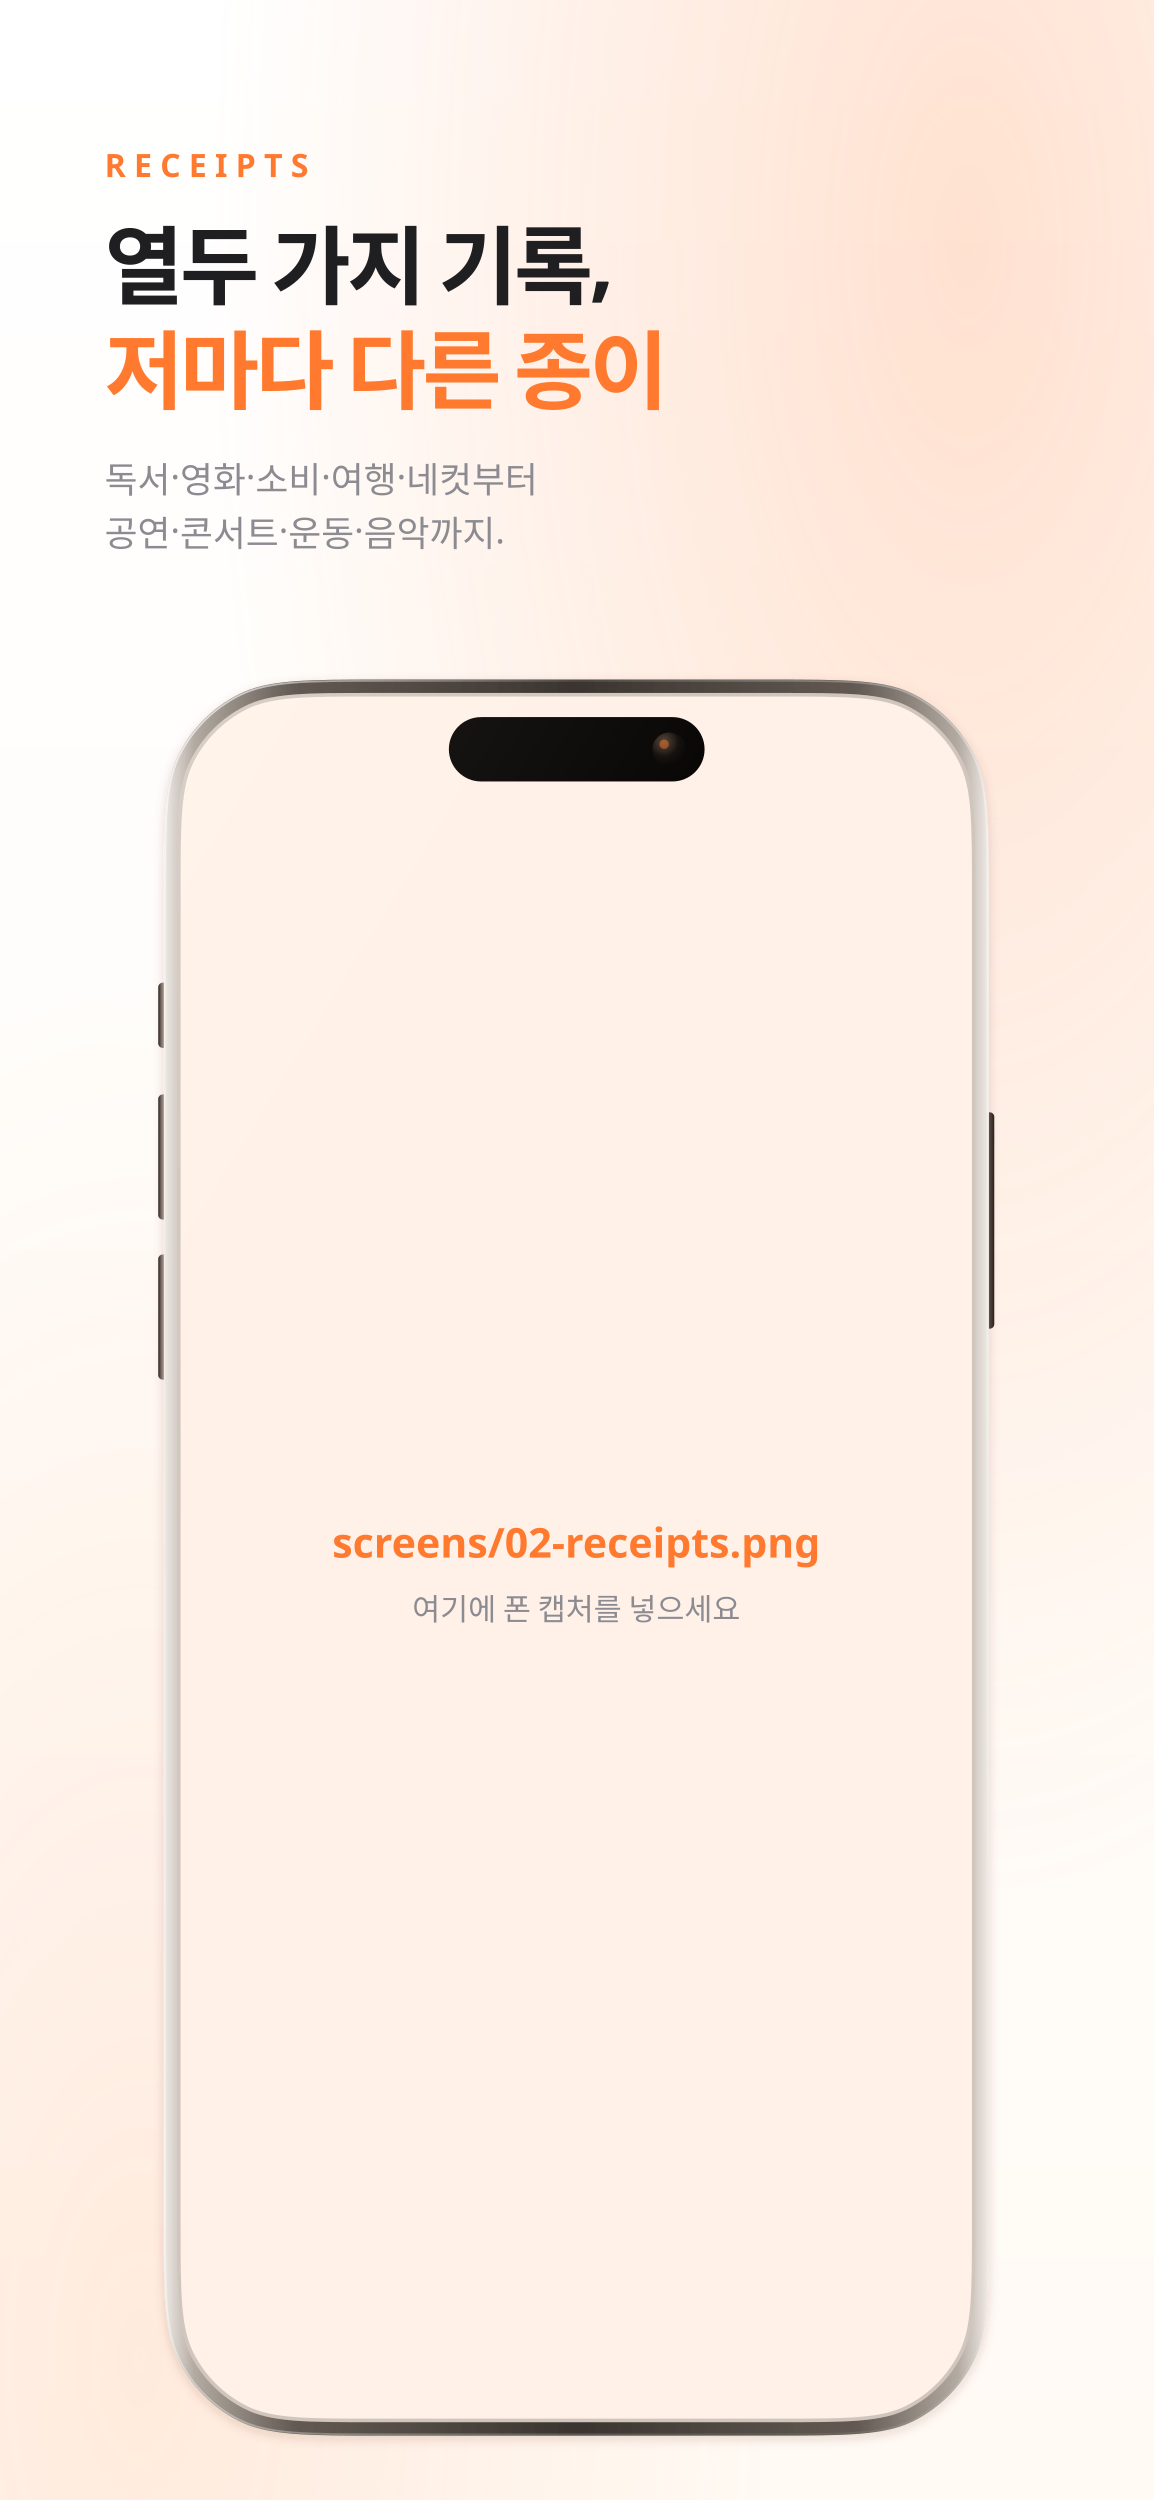
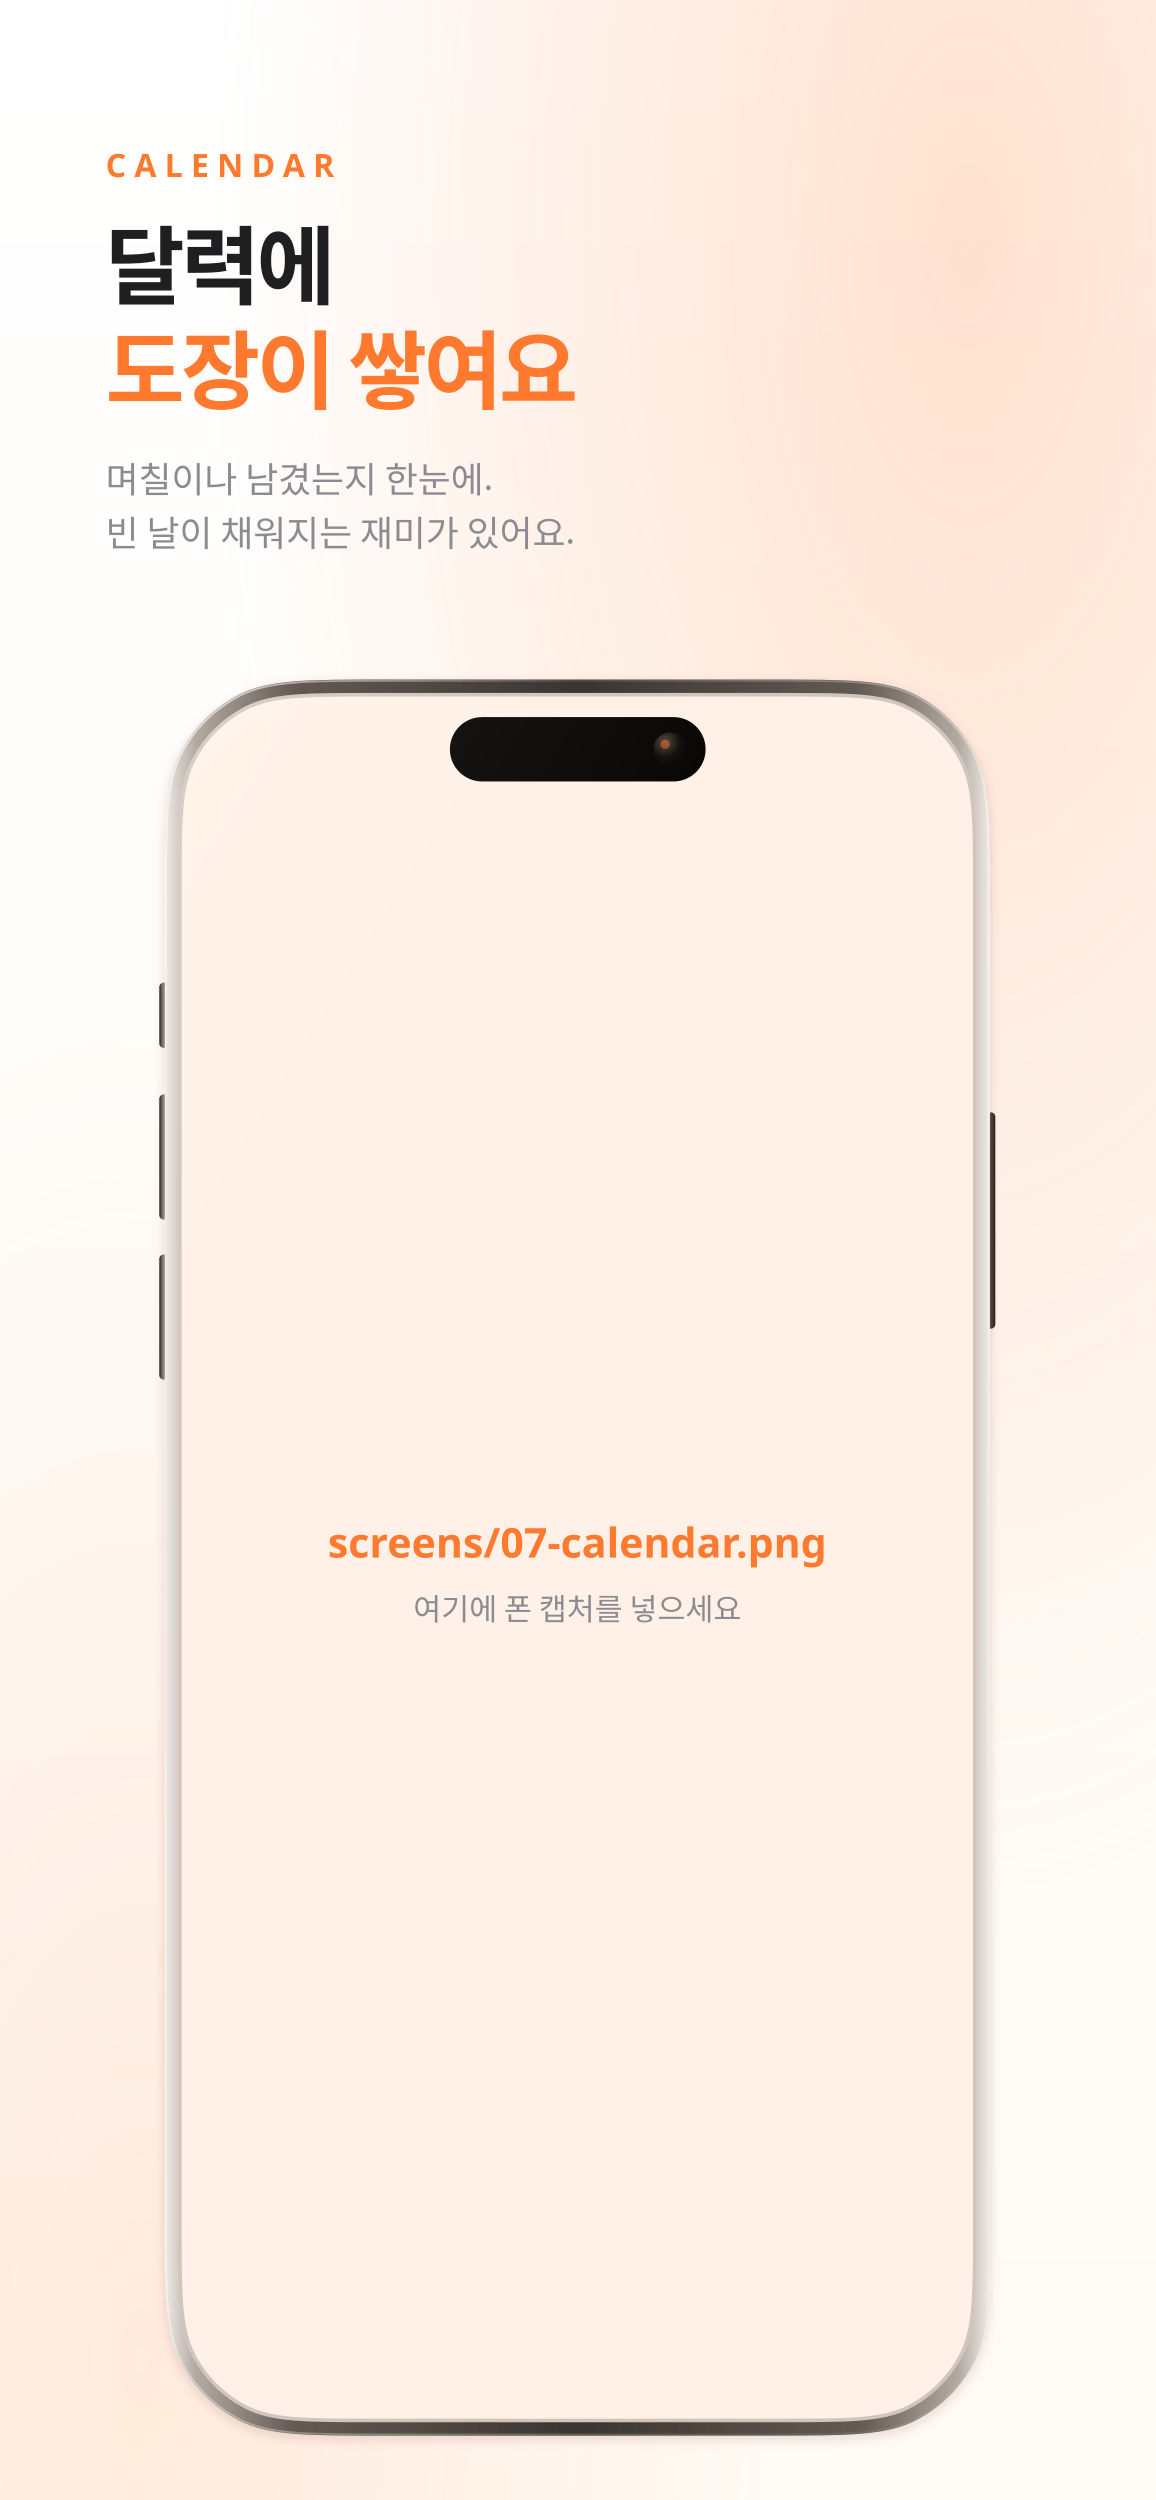
- <svg xmlns="http://www.w3.org/2000/svg" width="1290" height="2796" viewBox="0 0 1290 2796">
+ <svg xmlns="http://www.w3.org/2000/svg" width="1284" height="2778" viewBox="-1.16 0 1292.32 2796">
  <defs>
    <linearGradient id="bg" x1="0" y1="0" x2="0" y2="1" gradientUnits="userSpaceOnUse" gradientTransform="scale(1290 2796)">
      <stop offset="0" stop-color="#ffffff" />
      <stop offset="1" stop-color="#fffaf4" />
    </linearGradient>
    <radialGradient id="glow" cx="0.84" cy="0.10" r="0.66" gradientUnits="userSpaceOnUse" gradientTransform="scale(1290 2796)">
      <stop offset="0" stop-color="#ff7a2f" stop-opacity="0.22" />
      <stop offset="1" stop-color="#ff7a2f" stop-opacity="0" />
    </radialGradient>
    <radialGradient id="glow2" cx="0.12" cy="0.94" r="0.55" gradientUnits="userSpaceOnUse" gradientTransform="scale(1290 2796)">
      <stop offset="0" stop-color="#ff7a2f" stop-opacity="0.12" />
      <stop offset="1" stop-color="#ff7a2f" stop-opacity="0" />
    </radialGradient>
    <linearGradient id="rail" x1="0" y1="0" x2="1" y2="0">
      <stop offset="0" stop-color="#f3eee9" />
      <stop offset="0.04" stop-color="#b3aaa2" />
      <stop offset="0.16" stop-color="#635a53" />
      <stop offset="0.5" stop-color="#3a342f" />
      <stop offset="0.84" stop-color="#635a53" />
      <stop offset="0.96" stop-color="#b3aaa2" />
      <stop offset="1" stop-color="#f3eee9" />
    </linearGradient>
    <linearGradient id="rim" x1="0" y1="0" x2="0.7" y2="1">
      <stop offset="0" stop-color="#ffffff" stop-opacity="0.70" />
      <stop offset="0.24" stop-color="#ffffff" stop-opacity="0.10" />
      <stop offset="0.58" stop-color="#ffffff" stop-opacity="0.46" />
      <stop offset="1" stop-color="#ffffff" stop-opacity="0.08" />
    </linearGradient>
    <linearGradient id="btn" x1="0" y1="0" x2="1" y2="0">
      <stop offset="0" stop-color="#26211d" />
      <stop offset="0.35" stop-color="#978d84" />
      <stop offset="0.6" stop-color="#544c45" />
      <stop offset="1" stop-color="#26211d" />
    </linearGradient>
    <linearGradient id="glare" x1="0" y1="0" x2="0.75" y2="1">
      <stop offset="0" stop-color="#ffffff" stop-opacity="0.16" />
      <stop offset="0.16" stop-color="#ffffff" stop-opacity="0.05" />
      <stop offset="0.34" stop-color="#ffffff" stop-opacity="0" />
    </linearGradient>
    <radialGradient id="lens" cx="0.34" cy="0.28" r="0.8">
      <stop offset="0" stop-color="#5a4638" />
      <stop offset="0.55" stop-color="#14100d" />
      <stop offset="1" stop-color="#070605" />
    </radialGradient>
    <filter id="drop" x="-30%" y="-15%" width="160%" height="140%">
      <feDropShadow dx="0" dy="34" stdDeviation="34" flood-color="#6b3410" flood-opacity="0.22" />
      <feDropShadow dx="0" dy="4" stdDeviation="6" flood-color="#6b3410" flood-opacity="0.16" />
    </filter>
    <clipPath id="screenClip">
      <path d="M 870.2 775 c 77.29 0 115.93 0 145.45 15.04 a 138 138 0 0 1 60.31 60.31 c 15.04 29.52 15.04 68.16 15.04 145.45 L 1091 2488.2 c 0 77.29 0 115.93 -15.04 145.45 a 138 138 0 0 1 -60.31 60.31 c -29.52 15.04 -68.16 15.04 -145.45 15.04 L 418.8 2709 c -77.29 0 -115.93 0 -145.45 -15.04 a 138 138 0 0 1 -60.31 -60.31 c -15.04 -29.52 -15.04 -68.16 -15.04 -145.45 L 198 995.8 c 0 -77.29 0 -115.93 15.04 -145.45 a 138 138 0 0 1 60.31 -60.31 c 29.52 -15.04 68.16 -15.04 145.45 -15.04 Z" />
    </clipPath>
  </defs>
  <g id="Background">
    <rect x="-400" width="2090" height="2796" fill="url(#bg)" />
    <rect x="-400" width="2090" height="2796" fill="url(#glow)" />
    <rect x="-400" width="2090" height="2796" fill="url(#glow2)" />
  </g>
  <g id="Caption" font-family="Pretendard, Pretendard Variable, Apple SD Gothic Neo, Malgun Gothic, sans-serif">
-     <text x="117" y="198" font-size="36" font-weight="700" letter-spacing="9.1" fill="#ff7a2f">RECEIPTS</text>
-     <text x="117" y="333" font-size="96" font-weight="800" letter-spacing="-3.9" fill="#1f1f22">열두 가지 기록,</text>
-     <text x="117" y="450" font-size="96" font-weight="800" letter-spacing="-3.9" fill="#ff7a2f">저마다 다른 종이</text>
-     <text x="117" y="551" font-size="40" font-weight="500" fill="#8b8b91">독서·영화·소비·여행·네컷부터</text>
-     <text x="117" y="611" font-size="40" font-weight="500" fill="#8b8b91">공연·콘서트·운동·음악까지.</text>
+     <text x="117" y="198" font-size="36" font-weight="700" letter-spacing="9.1" fill="#ff7a2f">CALENDAR</text>
+     <text x="117" y="333" font-size="96" font-weight="800" letter-spacing="-3.9" fill="#1f1f22">달력에</text>
+     <text x="117" y="450" font-size="96" font-weight="800" letter-spacing="-3.9" fill="#ff7a2f">도장이 쌓여요</text>
+     <text x="117" y="551" font-size="40" font-weight="500" fill="#8b8b91">며칠이나 남겼는지 한눈에.</text>
+     <text x="117" y="611" font-size="40" font-weight="500" fill="#8b8b91">빈 날이 채워지는 재미가 있어요.</text>
  </g>
  <g id="Device">
    <g id="Side buttons">
      <rect x="177" y="1099" width="13" height="73" rx="5.06" fill="url(#btn)" />
      <rect x="177" y="1224" width="13" height="140" rx="5.06" fill="url(#btn)" />
      <rect x="177" y="1403" width="13" height="140" rx="5.06" fill="url(#btn)" />
      <rect x="1099" y="1244" width="13" height="242" rx="5.06" fill="url(#btn)" />
    </g>
    <path id="Body" d="M 861.2 760 c 85.69 0 128.53 0 161.26 16.68 a 153 153 0 0 1 66.86 66.86 c 16.68 32.73 16.68 75.57 16.68 161.26 L 1106 2479.2 c 0 85.69 0 128.53 -16.68 161.26 a 153 153 0 0 1 -66.86 66.86 c -32.73 16.68 -75.57 16.68 -161.26 16.68 L 427.8 2724 c -85.69 0 -128.53 0 -161.26 -16.68 a 153 153 0 0 1 -66.86 -66.86 c -16.68 -32.73 -16.68 -75.57 -16.68 -161.26 L 183 1004.8 c 0 -85.69 0 -128.53 16.68 -161.26 a 153 153 0 0 1 66.86 -66.86 c 32.73 -16.68 75.57 -16.68 161.26 -16.68 Z" fill="url(#rail)" filter="url(#drop)" />
    <path id="Rim" d="M 862.1 761.5 c 84.85 0 127.27 0 159.68 16.51 a 151.5 151.5 0 0 1 66.21 66.21 c 16.51 32.41 16.51 74.83 16.51 159.68 L 1104.5 2480.1 c 0 84.85 0 127.27 -16.51 159.68 a 151.5 151.5 0 0 1 -66.21 66.21 c -32.41 16.51 -74.83 16.51 -159.68 16.51 L 426.9 2722.5 c -84.85 0 -127.27 0 -159.68 -16.51 a 151.5 151.5 0 0 1 -66.21 -66.21 c -16.51 -32.41 -16.51 -74.83 -16.51 -159.68 L 184.5 1003.9 c 0 -84.85 0 -127.27 16.51 -159.68 a 151.5 151.5 0 0 1 66.21 -66.21 c 32.41 -16.51 74.83 -16.51 159.68 -16.51 Z" fill="none" stroke="url(#rim)" stroke-width="2" />
    <g clip-path="url(#screenClip)">
      <rect x="198" y="775" width="893" height="1934" fill="#fff1e7" />
-       <text x="644.5" y="1742" font-family="Pretendard, Pretendard Variable, Apple SD Gothic Neo, Malgun Gothic, sans-serif" font-size="46" font-weight="700" fill="#ff7a2f" text-anchor="middle">screens/02-receipts.png</text>
+       <text x="644.5" y="1742" font-family="Pretendard, Pretendard Variable, Apple SD Gothic Neo, Malgun Gothic, sans-serif" font-size="46" font-weight="700" fill="#ff7a2f" text-anchor="middle">screens/07-calendar.png</text>
      <text x="644.5" y="1812" font-family="Pretendard, Pretendard Variable, Apple SD Gothic Neo, Malgun Gothic, sans-serif" font-size="34" fill="#8b8b91" text-anchor="middle">여기에 폰 캡처를 넣으세요</text>
      <path d="M 870.2 775 c 77.29 0 115.93 0 145.45 15.04 a 138 138 0 0 1 60.31 60.31 c 15.04 29.52 15.04 68.16 15.04 145.45 L 1091 2488.2 c 0 77.29 0 115.93 -15.04 145.45 a 138 138 0 0 1 -60.31 60.31 c -29.52 15.04 -68.16 15.04 -145.45 15.04 L 418.8 2709 c -77.29 0 -115.93 0 -145.45 -15.04 a 138 138 0 0 1 -60.31 -60.31 c -15.04 -29.52 -15.04 -68.16 -15.04 -145.45 L 198 995.8 c 0 -77.29 0 -115.93 15.04 -145.45 a 138 138 0 0 1 60.31 -60.31 c 29.52 -15.04 68.16 -15.04 145.45 -15.04 Z" fill="none" stroke="#000000" stroke-opacity="0.18" stroke-width="8" />
    </g>
    <g id="Dynamic island">
      <rect x="502" y="802" width="286" height="72" rx="36" fill="#0a0806" />
      <circle cx="748.4" cy="838" r="18.72" fill="url(#lens)" />
      <circle cx="742.78" cy="832.38" r="5.24" fill="#ff7a2f" fill-opacity="0.45" />
    </g>
    <path id="Glare" d="M 870.2 775 c 77.29 0 115.93 0 145.45 15.04 a 138 138 0 0 1 60.31 60.31 c 15.04 29.52 15.04 68.16 15.04 145.45 L 1091 2488.2 c 0 77.29 0 115.93 -15.04 145.45 a 138 138 0 0 1 -60.31 60.31 c -29.52 15.04 -68.16 15.04 -145.45 15.04 L 418.8 2709 c -77.29 0 -115.93 0 -145.45 -15.04 a 138 138 0 0 1 -60.31 -60.31 c -15.04 -29.52 -15.04 -68.16 -15.04 -145.45 L 198 995.8 c 0 -77.29 0 -115.93 15.04 -145.45 a 138 138 0 0 1 60.31 -60.31 c 29.52 -15.04 68.16 -15.04 145.45 -15.04 Z" fill="url(#glare)" pointer-events="none" />
  </g>
</svg>
